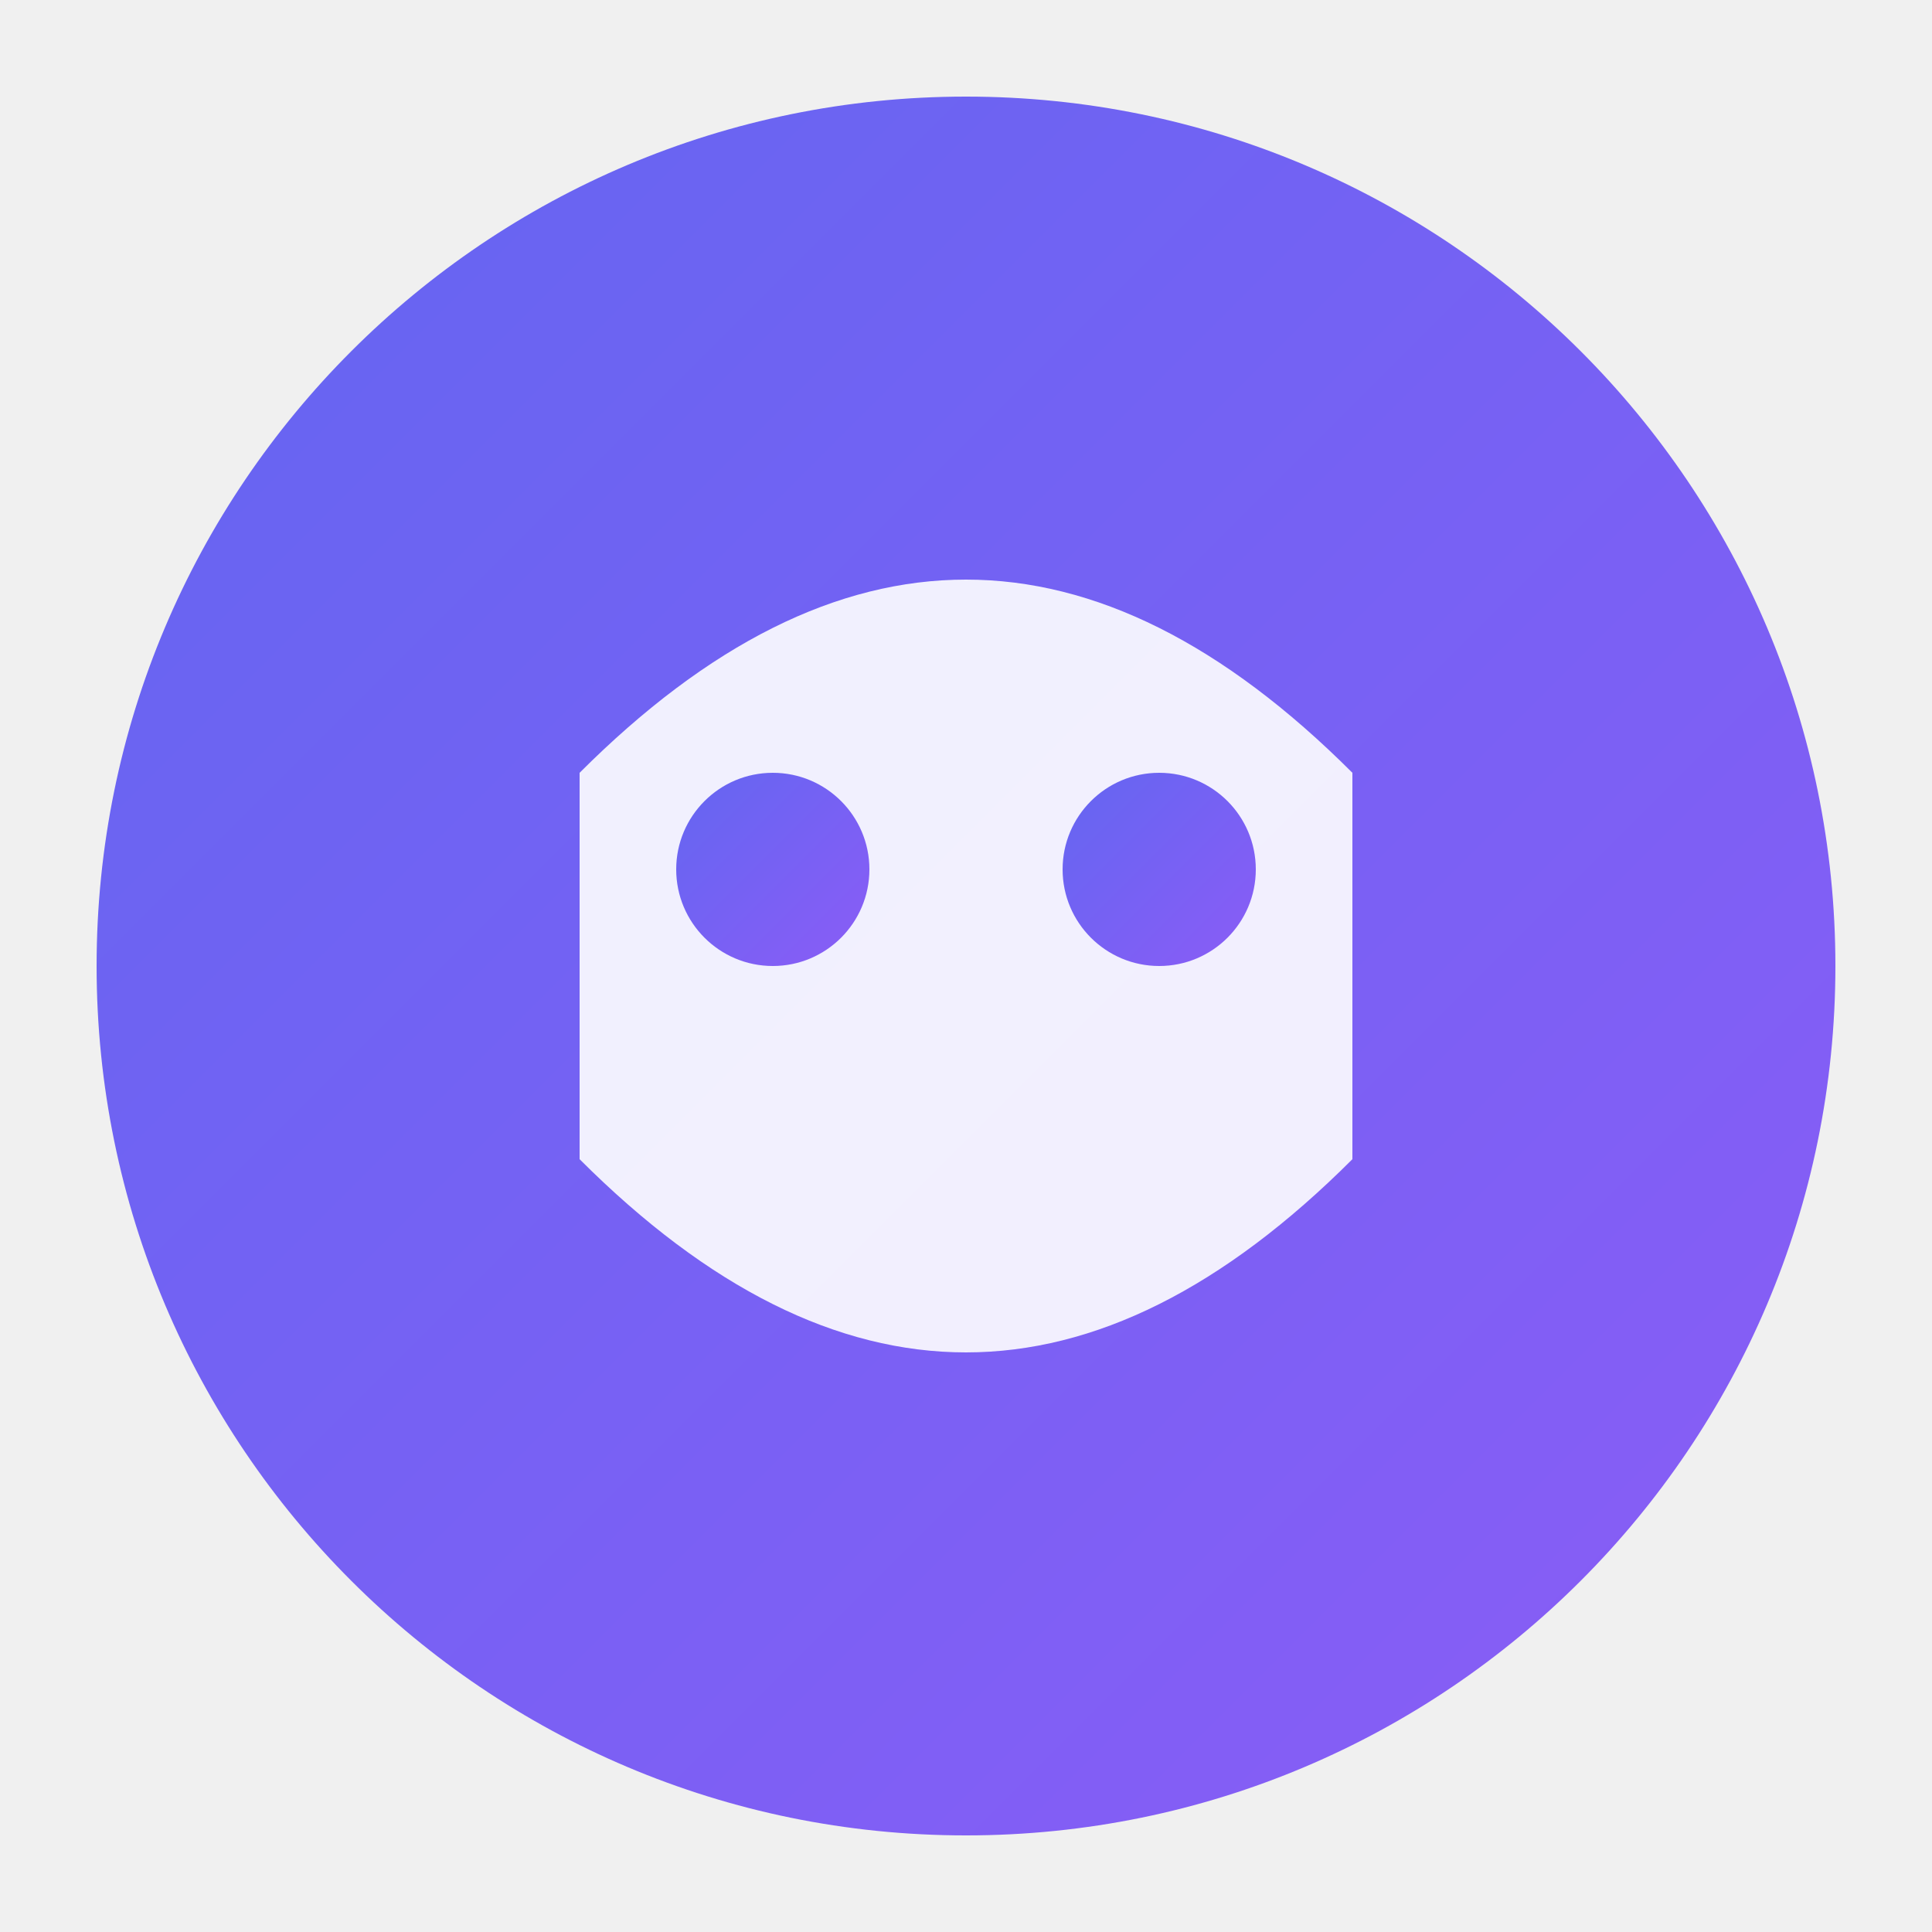
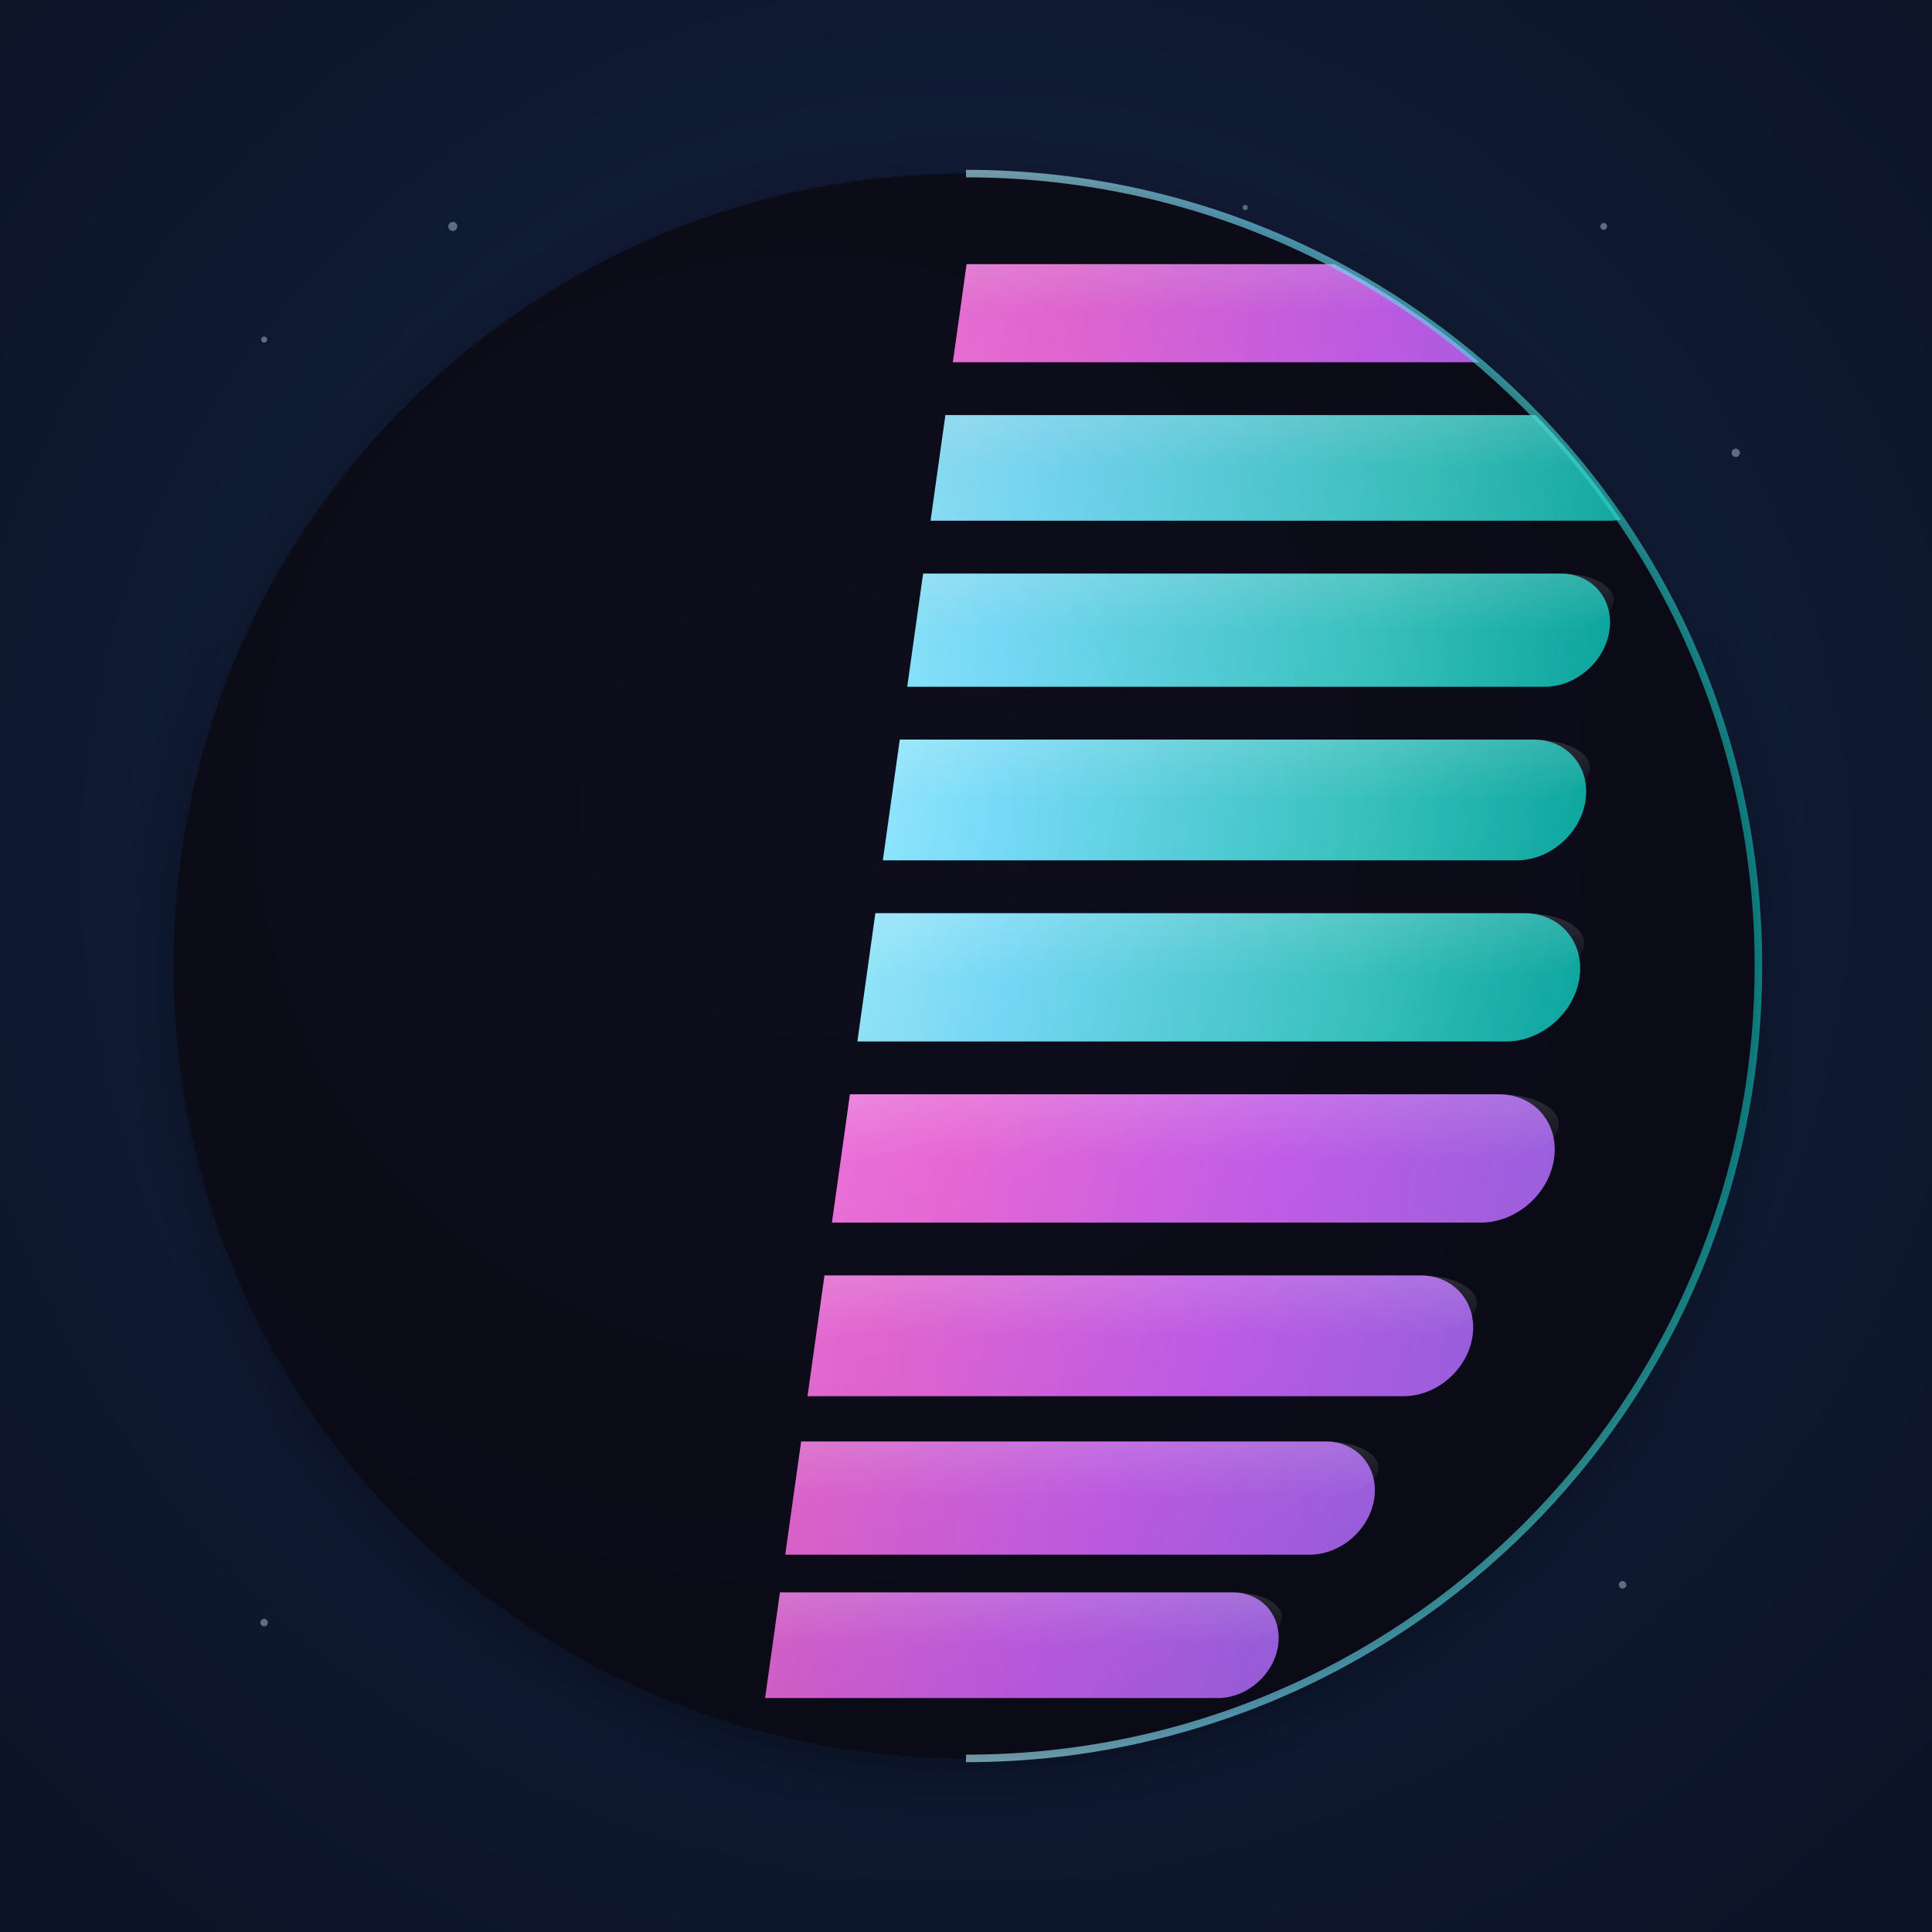
- <svg xmlns="http://www.w3.org/2000/svg" viewBox="0 0 100 100">
+ <svg xmlns="http://www.w3.org/2000/svg" viewBox="0 0 512 512" width="1024" height="1024">
  <defs>
-     <linearGradient id="grad" x1="0%" y1="0%" x2="100%" y2="100%">
-       <stop offset="0%" style="stop-color:#6366f1;stop-opacity:1" />
-       <stop offset="100%" style="stop-color:#8b5cf6;stop-opacity:1" />
+     <radialGradient id="bg" cx="50%" cy="45%" r="70%">
+       <stop offset="0%" stop-color="#1b2440" />
+       <stop offset="60%" stop-color="#0f1a33" />
+       <stop offset="100%" stop-color="#0b1326" />
+     </radialGradient>
+     <radialGradient id="shade" cx="40%" cy="40%" r="70%">
+       <stop offset="0%" stop-color="rgba(0,0,0,0)" />
+       <stop offset="100%" stop-color="rgba(0,0,0,0.35)" />
+     </radialGradient>
+     <linearGradient id="cool" x1="0%" y1="0%" x2="100%" y2="0%">
+       <stop offset="0%" stop-color="#b7f3ff" />
+       <stop offset="35%" stop-color="#7be1ff" />
+       <stop offset="75%" stop-color="#3fd4d0" />
+       <stop offset="100%" stop-color="#10bfb6" />
    </linearGradient>
+     <linearGradient id="warm" x1="0%" y1="0%" x2="100%" y2="0%">
+       <stop offset="0%" stop-color="#ff86e7" />
+       <stop offset="35%" stop-color="#f46ee2" />
+       <stop offset="70%" stop-color="#d466ff" />
+       <stop offset="100%" stop-color="#b26dff" />
+     </linearGradient>
+     <linearGradient id="stripeGloss" x1="0%" y1="0%" x2="0%" y2="100%">
+       <stop offset="0%" stop-color="rgba(255,255,255,0.45)" />
+       <stop offset="100%" stop-color="rgba(255,255,255,0)" />
+     </linearGradient>
+     <clipPath id="moonClip">
+       <circle cx="256" cy="256" r="210" />
+     </clipPath>
+     <clipPath id="rightSlice">
+       <rect x="256" y="0" width="256" height="512" />
+     </clipPath>
+     <filter id="softShadow" x="-20%" y="-20%" width="140%" height="140%">
+       <feDropShadow dx="0" dy="4" stdDeviation="8" flood-color="#000000" flood-opacity="0.35" />
+     </filter>
  </defs>
-   <circle cx="50" cy="50" r="45" fill="url(#grad)" />
-   <path d="M 30 40 Q 50 20 70 40 L 70 60 Q 50 80 30 60 Z" fill="white" opacity="0.9" />
-   <circle cx="40" cy="45" r="5" fill="url(#grad)" />
-   <circle cx="60" cy="45" r="5" fill="url(#grad)" />
+   <rect width="512" height="512" fill="url(#bg)" />
+   <g opacity="0.6" fill="#94a3b8">
+     <circle cx="70" cy="90" r="0.8" />
+     <circle cx="120" cy="60" r="1.2" />
+     <circle cx="460" cy="120" r="1.1" />
+     <circle cx="425" cy="60" r="0.9" />
+     <circle cx="380" cy="90" r="0.8" />
+     <circle cx="330" cy="55" r="0.7" />
+     <circle cx="70" cy="430" r="1.0" />
+     <circle cx="135" cy="380" r="0.9" />
+     <circle cx="430" cy="420" r="1.0" />
+     <circle cx="360" cy="360" r="0.7" />
+     <circle cx="210" cy="80" r="0.7" />
+     <circle cx="250" cy="430" r="0.8" />
+   </g>
+   <g filter="url(#softShadow)">
+     <circle cx="256" cy="256" r="210" fill="#0b0f1a" />
+   </g>
+   <g clip-path="url(#moonClip)">
+     <g clip-path="url(#rightSlice)" transform="skewX(-8) translate(10,0)">
+       <g>
+         <rect x="200" y="70" width="240" height="26" rx="13" fill="url(#warm)" />
+         <rect x="200" y="70" width="240" height="13" rx="13" fill="url(#stripeGloss)" opacity="0.35" />
+       </g>
+       <g>
+         <rect x="195" y="110" width="255" height="28" rx="14" fill="url(#cool)" />
+         <rect x="195" y="110" width="255" height="14" rx="14" fill="url(#stripeGloss)" opacity="0.35" />
+       </g>
+       <g>
+         <rect x="190" y="152" width="250" height="30" rx="15" fill="url(#cool)" />
+         <rect x="190" y="152" width="250" height="15" rx="15" fill="url(#stripeGloss)" opacity="0.35" />
+       </g>
+       <g>
+         <rect x="200" y="196" width="240" height="32" rx="16" fill="url(#cool)" />
+         <rect x="200" y="196" width="240" height="16" rx="16" fill="url(#stripeGloss)" opacity="0.35" />
+       </g>
+       <g>
+         <rect x="210" y="242" width="235" height="34" rx="17" fill="url(#cool)" />
+         <rect x="210" y="242" width="235" height="17" rx="17" fill="url(#stripeGloss)" opacity="0.35" />
+       </g>
+       <g>
+         <rect x="200" y="290" width="245" height="34" rx="17" fill="url(#warm)" />
+         <rect x="200" y="290" width="245" height="17" rx="17" fill="url(#stripeGloss)" opacity="0.35" />
+       </g>
+       <g>
+         <rect x="190" y="338" width="240" height="32" rx="16" fill="url(#warm)" />
+         <rect x="190" y="338" width="240" height="16" rx="16" fill="url(#stripeGloss)" opacity="0.35" />
+       </g>
+       <g>
+         <rect x="180" y="382" width="230" height="30" rx="15" fill="url(#warm)" />
+         <rect x="180" y="382" width="230" height="15" rx="15" fill="url(#stripeGloss)" opacity="0.35" />
+       </g>
+       <g>
+         <rect x="170" y="422" width="220" height="28" rx="14" fill="url(#warm)" />
+         <rect x="170" y="422" width="220" height="14" rx="14" fill="url(#stripeGloss)" opacity="0.35" />
+       </g>
+     </g>
+     <circle cx="256" cy="256" r="210" fill="url(#shade)" opacity="0.5" />
+   </g>
+   <path d="M256,46 a210,210 0 0 1 0,420" fill="none" stroke="url(#cool)" stroke-width="2" opacity="0.6" />
</svg>
